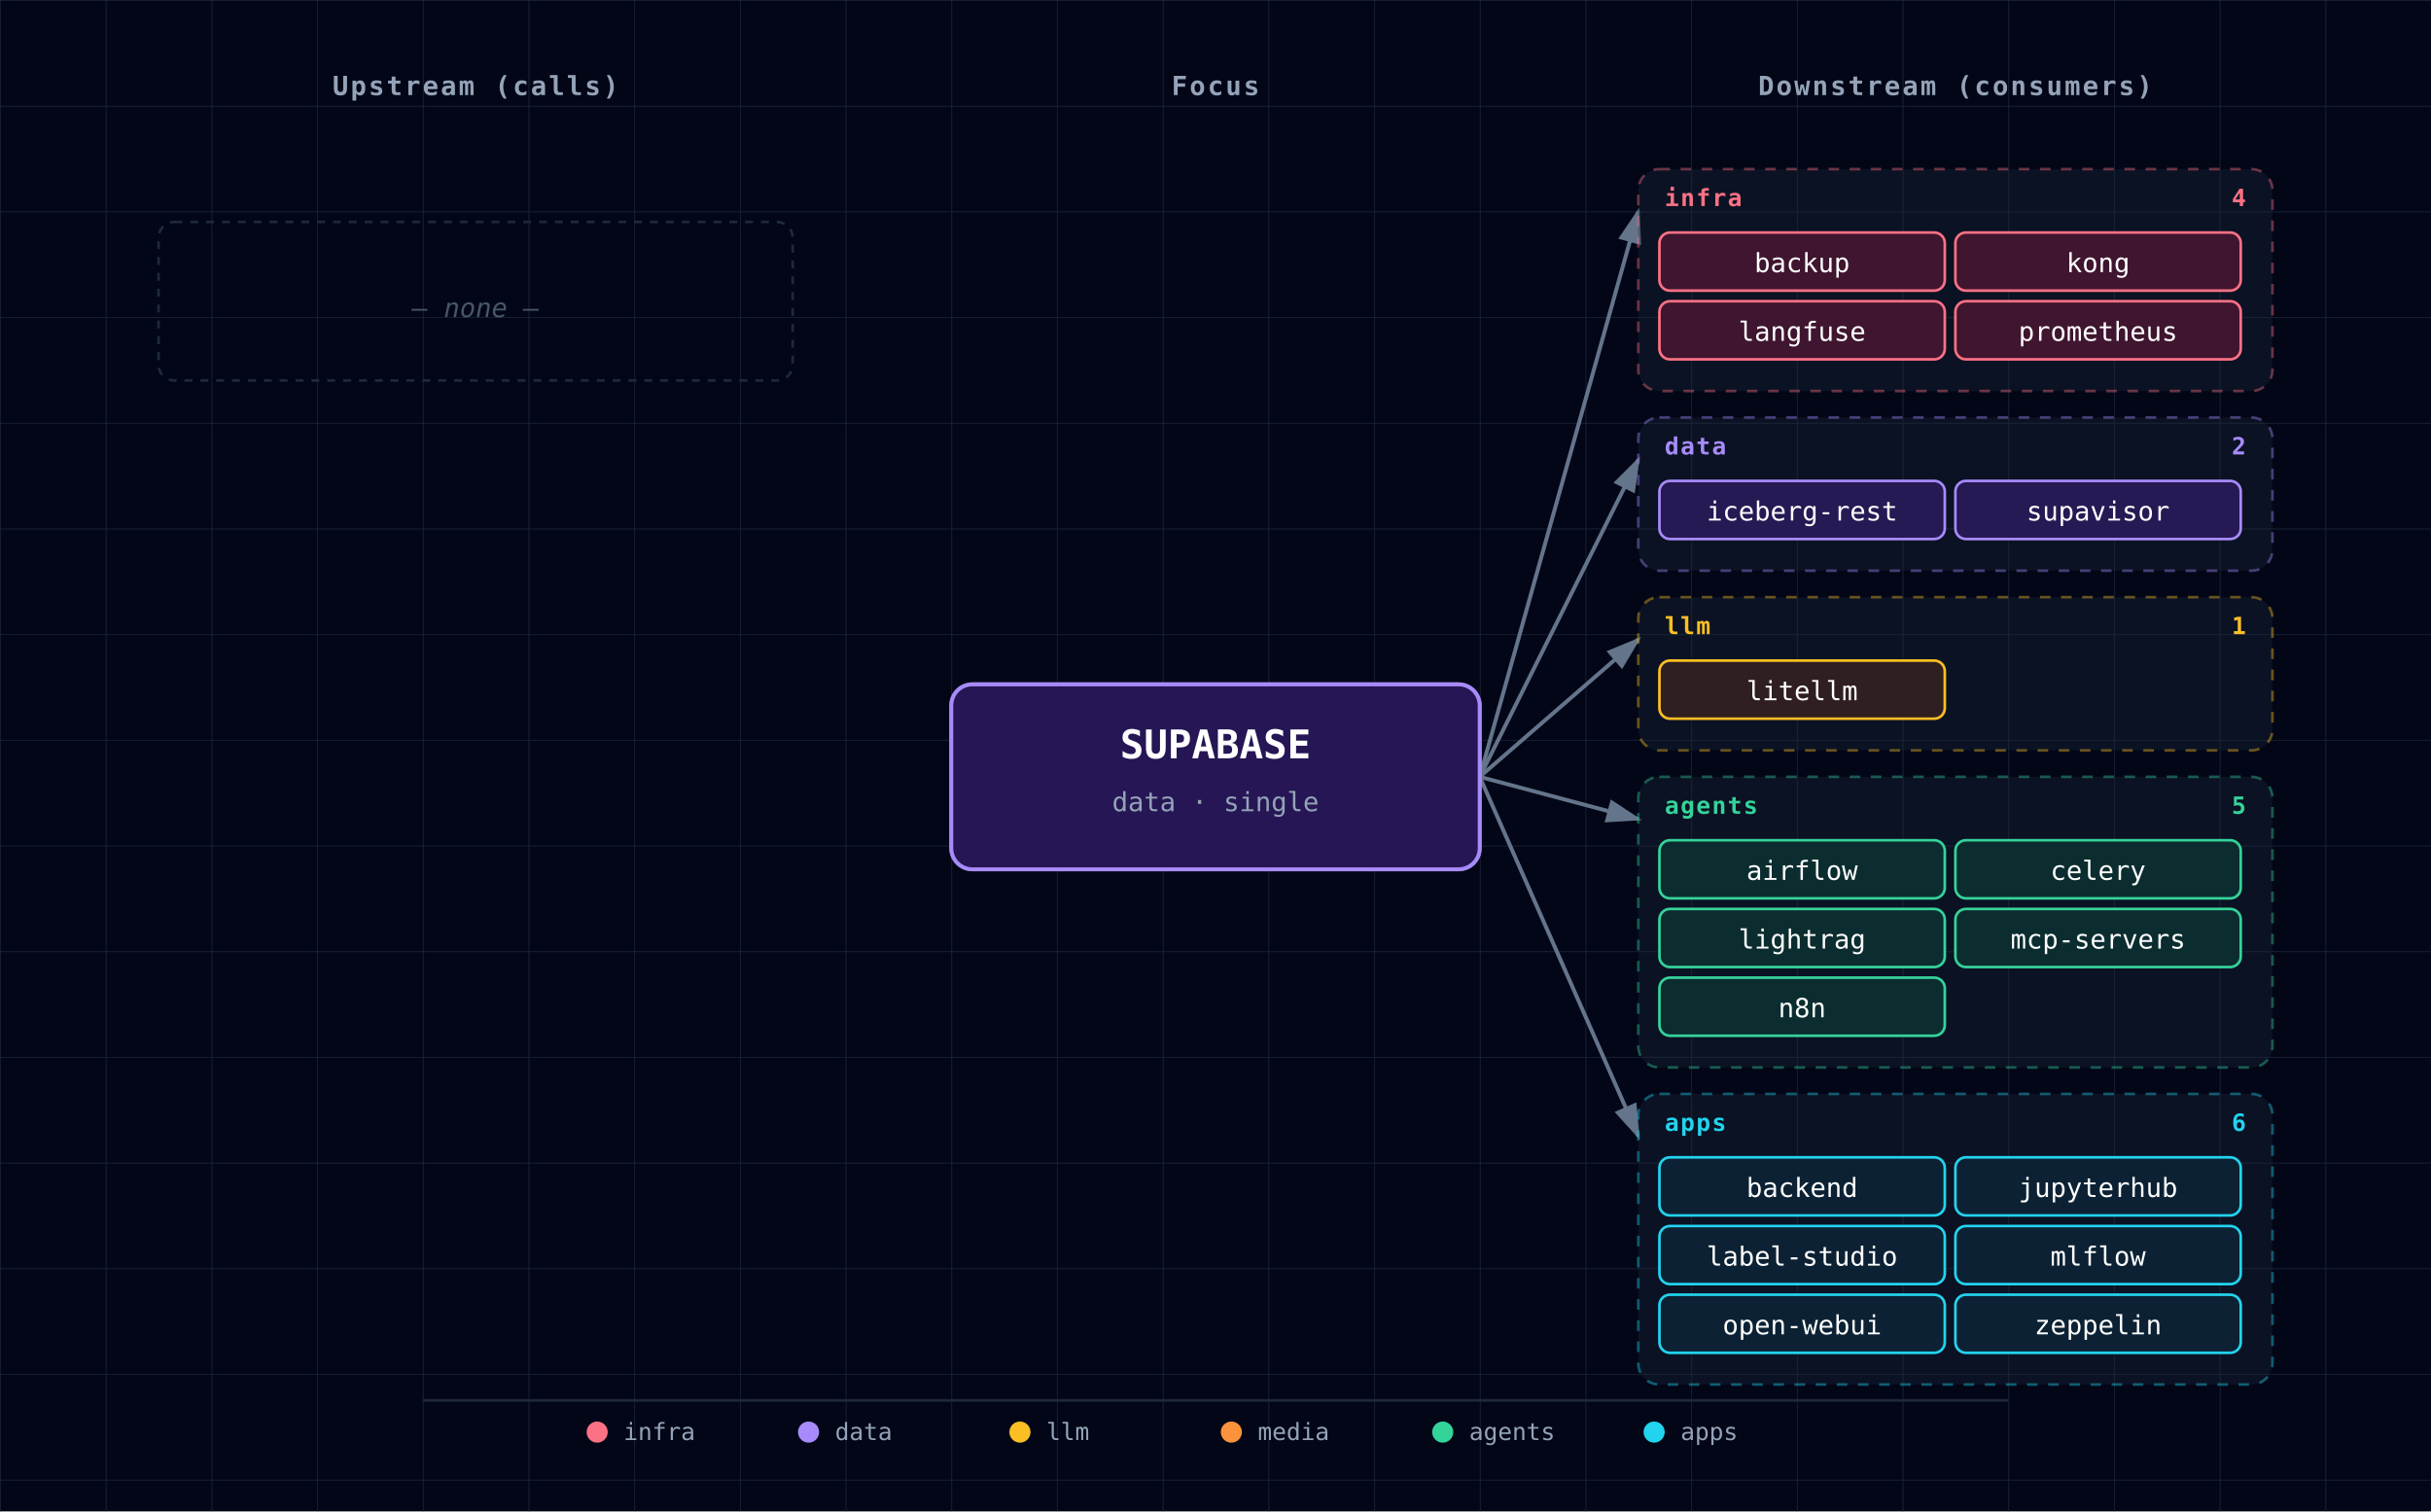
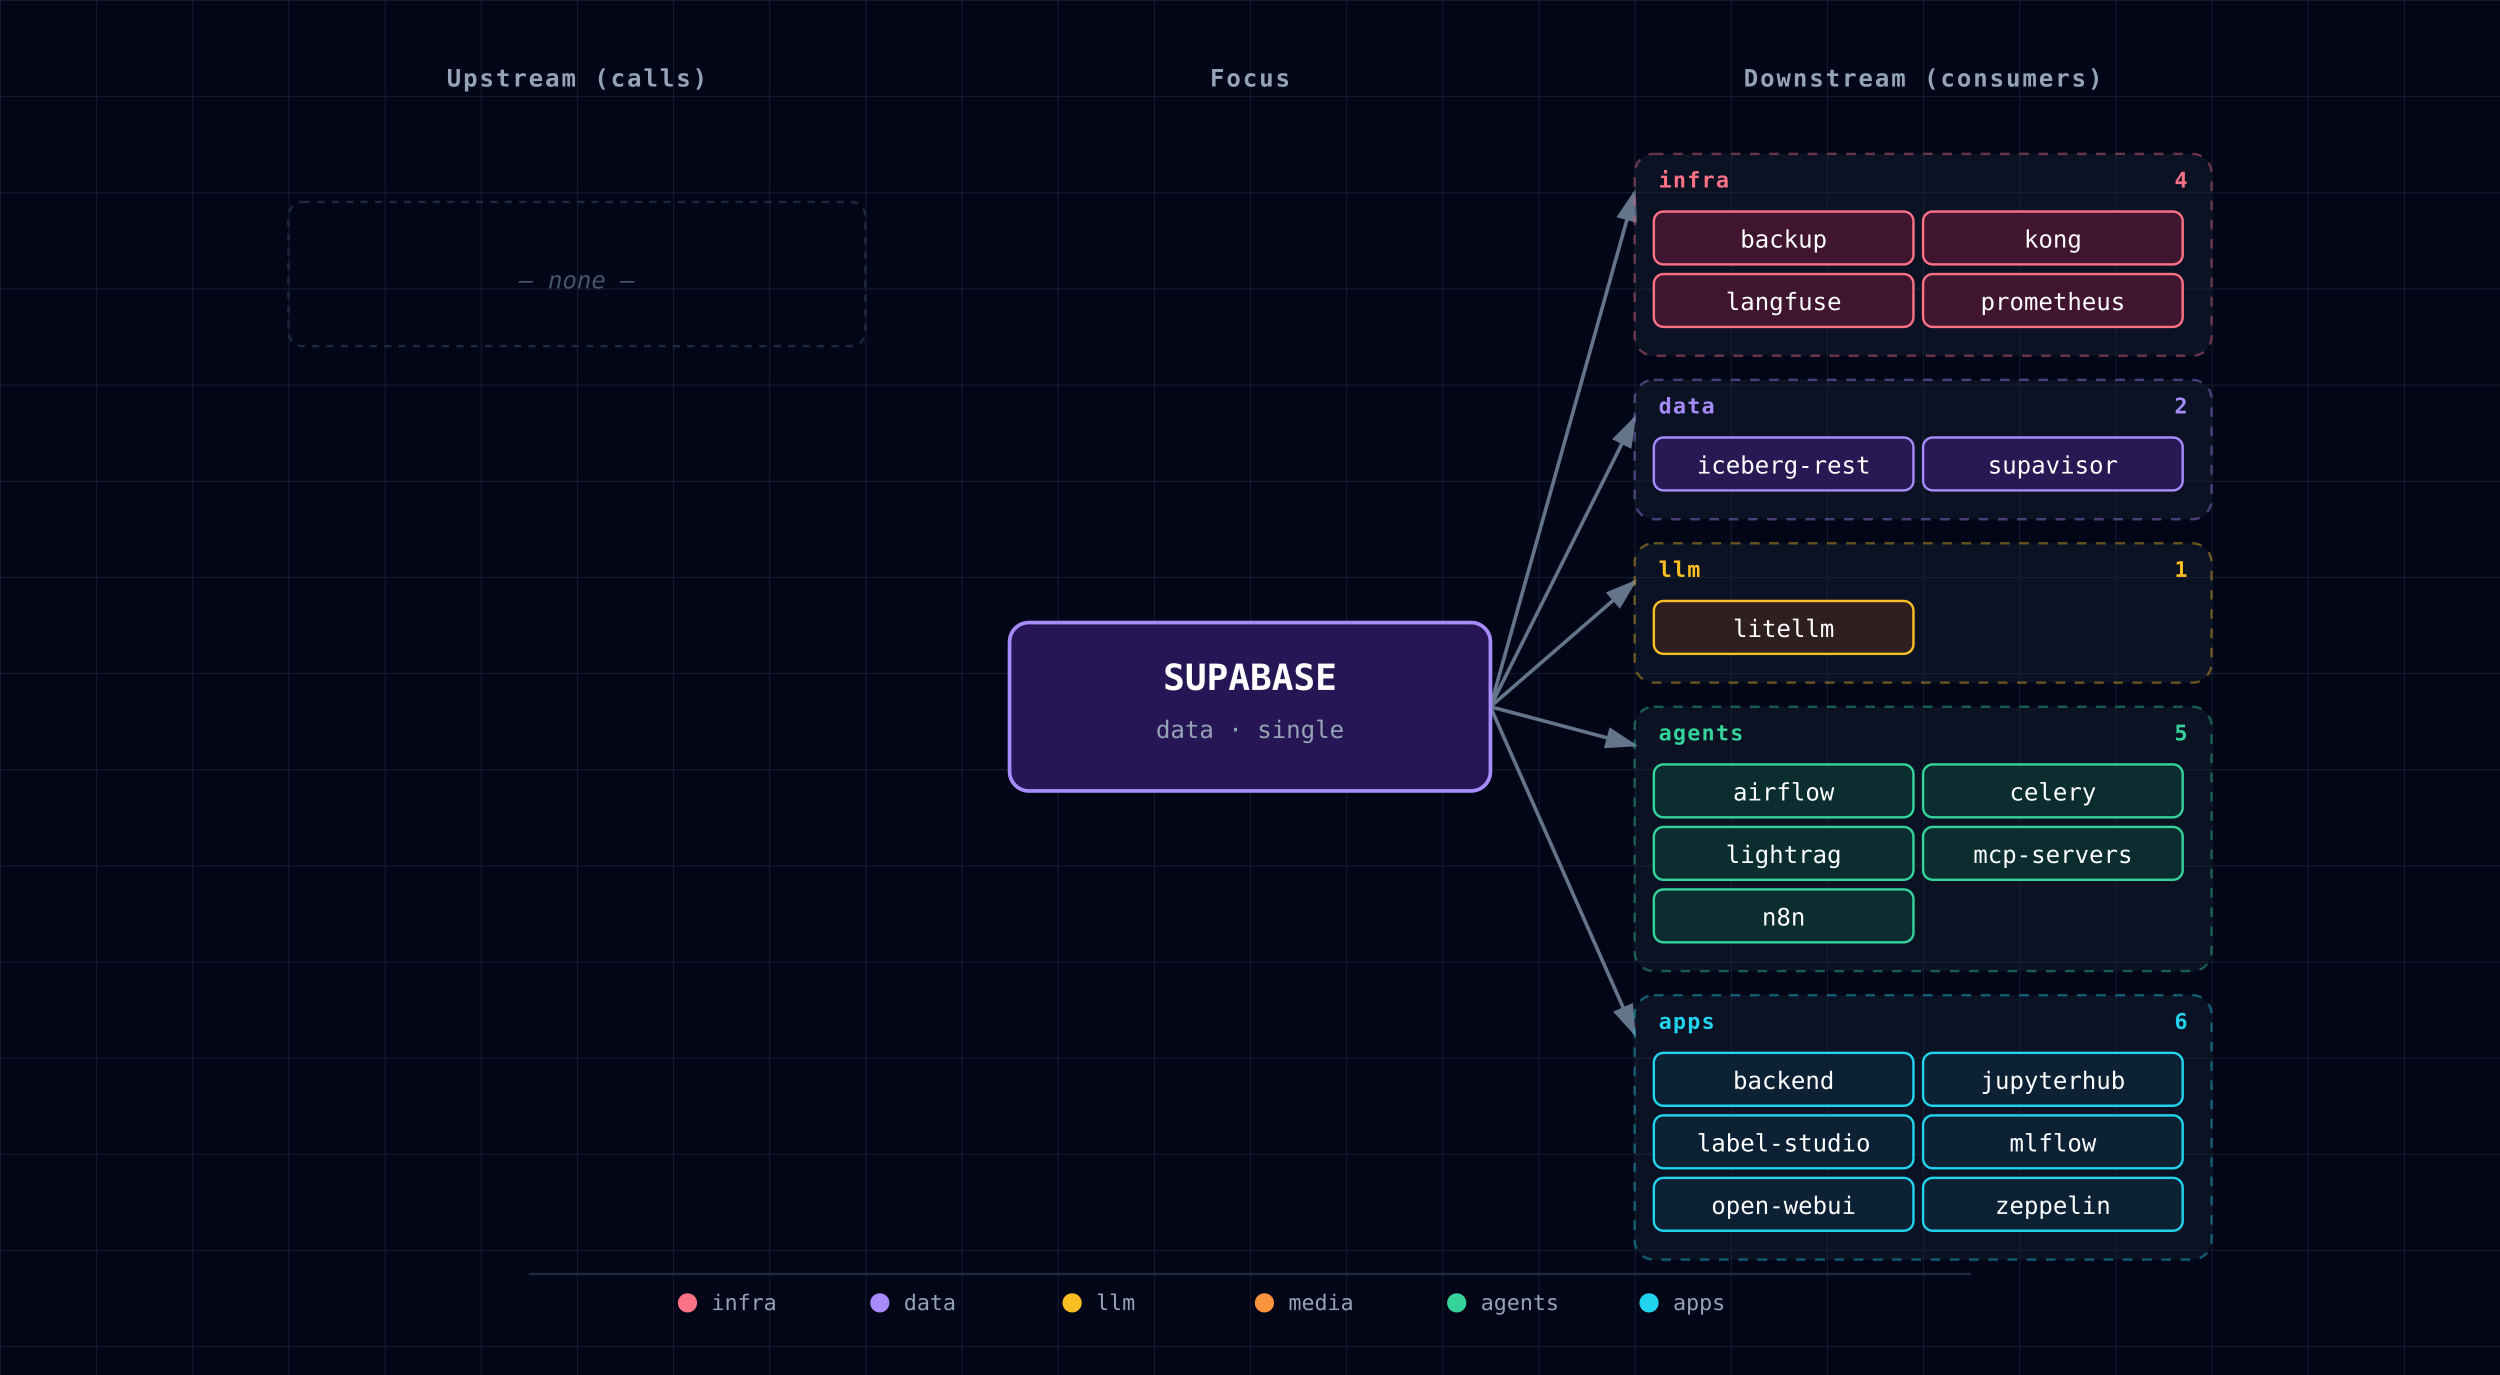
- <svg xmlns="http://www.w3.org/2000/svg" viewBox="0 0 920 572" font-family="'JetBrains Mono', 'Fira Code', Menlo, Consolas, monospace">
+ <svg xmlns="http://www.w3.org/2000/svg" viewBox="0 0 1040 572" font-family="'JetBrains Mono', 'Fira Code', Menlo, Consolas, monospace">
  <defs>
    <pattern id="grid" width="40" height="40" patternUnits="userSpaceOnUse">
      <path d="M 40 0 L 0 0 0 40" fill="none" stroke="#1e293b" stroke-width="0.5" />
    </pattern>
    <marker id="arrowhead" markerWidth="9" markerHeight="6" refX="8" refY="3" orient="auto">
      <polygon points="0 0, 9 3, 0 6" fill="#64748b" />
    </marker>
    <filter id="focus-glow" x="-50%" y="-50%" width="200%" height="200%">
      <feGaussianBlur in="SourceAlpha" stdDeviation="6" />
      <feFlood flood-color="#a78bfa" flood-opacity="0.6" />
      <feComposite in2="SourceAlpha" operator="in" />
      <feMerge>
        <feMergeNode />
        <feMergeNode in="SourceGraphic" />
      </feMerge>
    </filter>
  </defs>
-   <rect width="920" height="572" fill="#020617" />
-   <rect width="920" height="572" fill="url(#grid)" />
-   <text x="180" y="36" fill="#94a3b8" font-size="10" font-weight="600" text-anchor="middle" letter-spacing="0.08em">Upstream (calls)</text>
-   <text x="460" y="36" fill="#94a3b8" font-size="10" font-weight="600" text-anchor="middle" letter-spacing="0.08em">Focus</text>
-   <text x="740" y="36" fill="#94a3b8" font-size="10" font-weight="600" text-anchor="middle" letter-spacing="0.08em">Downstream (consumers)</text>
-   <line x1="560" y1="294" x2="620" y2="80" stroke="#64748b" stroke-width="1.5" marker-end="url(#arrowhead)" />
-   <line x1="560" y1="294" x2="620" y2="174" stroke="#64748b" stroke-width="1.5" marker-end="url(#arrowhead)" />
-   <line x1="560" y1="294" x2="620" y2="242" stroke="#64748b" stroke-width="1.5" marker-end="url(#arrowhead)" />
-   <line x1="560" y1="294" x2="620" y2="310" stroke="#64748b" stroke-width="1.5" marker-end="url(#arrowhead)" />
-   <line x1="560" y1="294" x2="620" y2="430" stroke="#64748b" stroke-width="1.5" marker-end="url(#arrowhead)" />
+   <rect width="1040" height="572" fill="#020617" />
+   <rect width="1040" height="572" fill="url(#grid)" />
+   <text x="240" y="36" fill="#94a3b8" font-size="10" font-weight="600" text-anchor="middle" letter-spacing="0.08em">Upstream (calls)</text>
+   <text x="520" y="36" fill="#94a3b8" font-size="10" font-weight="600" text-anchor="middle" letter-spacing="0.08em">Focus</text>
+   <text x="800" y="36" fill="#94a3b8" font-size="10" font-weight="600" text-anchor="middle" letter-spacing="0.08em">Downstream (consumers)</text>
+   <line x1="620" y1="294" x2="680" y2="80" stroke="#64748b" stroke-width="1.5" marker-end="url(#arrowhead)" />
+   <line x1="620" y1="294" x2="680" y2="174" stroke="#64748b" stroke-width="1.5" marker-end="url(#arrowhead)" />
+   <line x1="620" y1="294" x2="680" y2="242" stroke="#64748b" stroke-width="1.5" marker-end="url(#arrowhead)" />
+   <line x1="620" y1="294" x2="680" y2="310" stroke="#64748b" stroke-width="1.5" marker-end="url(#arrowhead)" />
+   <line x1="620" y1="294" x2="680" y2="430" stroke="#64748b" stroke-width="1.5" marker-end="url(#arrowhead)" />
  <g>
-     <rect x="60" y="84" width="240" height="60" rx="6" fill="none" stroke="#1e293b" stroke-width="1" stroke-dasharray="3,3" />
-     <text x="180" y="120" fill="#475569" font-size="10" font-style="italic" text-anchor="middle">— none —</text>
+     <rect x="120" y="84" width="240" height="60" rx="6" fill="none" stroke="#1e293b" stroke-width="1" stroke-dasharray="3,3" />
+     <text x="240" y="120" fill="#475569" font-size="10" font-style="italic" text-anchor="middle">— none —</text>
  </g>
  <g>
    <g class="cluster">
-       <rect x="620" y="64" width="240" height="84" rx="8" fill="rgba(30,41,59,0.35)" stroke="#fb7185" stroke-width="1" stroke-dasharray="4,4" stroke-opacity="0.4" />
-       <text x="630" y="78" fill="#fb7185" font-size="9" font-weight="700" text-anchor="start" style="letter-spacing:0.06em;text-transform:uppercase;">infra</text>
-       <text x="850" y="78" fill="#fb7185" font-size="9" font-weight="600" text-anchor="end">4</text>
+       <rect x="680" y="64" width="240" height="84" rx="8" fill="rgba(30,41,59,0.35)" stroke="#fb7185" stroke-width="1" stroke-dasharray="4,4" stroke-opacity="0.4" />
+       <text x="690" y="78" fill="#fb7185" font-size="9" font-weight="700" text-anchor="start" style="letter-spacing:0.06em;text-transform:uppercase;">infra</text>
+       <text x="910" y="78" fill="#fb7185" font-size="9" font-weight="600" text-anchor="end">4</text>
    </g>
    <g>
-       <rect x="628" y="88" width="108" height="22" rx="4" fill="#0f172a" />
-       <rect x="628" y="88" width="108" height="22" rx="4" fill="rgba(136, 19, 55, 0.4)" stroke="#fb7185" stroke-width="1" />
-       <text x="682" y="103" fill="white" font-size="10" text-anchor="middle">backup</text>
+       <rect x="688" y="88" width="108" height="22" rx="4" fill="#0f172a" />
+       <rect x="688" y="88" width="108" height="22" rx="4" fill="rgba(136, 19, 55, 0.4)" stroke="#fb7185" stroke-width="1" />
+       <text x="742" y="103" fill="white" font-size="10" text-anchor="middle">backup</text>
    </g>
    <g>
-       <rect x="740" y="88" width="108" height="22" rx="4" fill="#0f172a" />
-       <rect x="740" y="88" width="108" height="22" rx="4" fill="rgba(136, 19, 55, 0.4)" stroke="#fb7185" stroke-width="1" />
-       <text x="794" y="103" fill="white" font-size="10" text-anchor="middle">kong</text>
+       <rect x="800" y="88" width="108" height="22" rx="4" fill="#0f172a" />
+       <rect x="800" y="88" width="108" height="22" rx="4" fill="rgba(136, 19, 55, 0.4)" stroke="#fb7185" stroke-width="1" />
+       <text x="854" y="103" fill="white" font-size="10" text-anchor="middle">kong</text>
    </g>
    <g>
-       <rect x="628" y="114" width="108" height="22" rx="4" fill="#0f172a" />
-       <rect x="628" y="114" width="108" height="22" rx="4" fill="rgba(136, 19, 55, 0.4)" stroke="#fb7185" stroke-width="1" />
-       <text x="682" y="129" fill="white" font-size="10" text-anchor="middle">langfuse</text>
+       <rect x="688" y="114" width="108" height="22" rx="4" fill="#0f172a" />
+       <rect x="688" y="114" width="108" height="22" rx="4" fill="rgba(136, 19, 55, 0.4)" stroke="#fb7185" stroke-width="1" />
+       <text x="742" y="129" fill="white" font-size="10" text-anchor="middle">langfuse</text>
    </g>
    <g>
-       <rect x="740" y="114" width="108" height="22" rx="4" fill="#0f172a" />
-       <rect x="740" y="114" width="108" height="22" rx="4" fill="rgba(136, 19, 55, 0.4)" stroke="#fb7185" stroke-width="1" />
-       <text x="794" y="129" fill="white" font-size="10" text-anchor="middle">prometheus</text>
+       <rect x="800" y="114" width="108" height="22" rx="4" fill="#0f172a" />
+       <rect x="800" y="114" width="108" height="22" rx="4" fill="rgba(136, 19, 55, 0.4)" stroke="#fb7185" stroke-width="1" />
+       <text x="854" y="129" fill="white" font-size="10" text-anchor="middle">prometheus</text>
    </g>
    <g class="cluster">
-       <rect x="620" y="158" width="240" height="58" rx="8" fill="rgba(30,41,59,0.35)" stroke="#a78bfa" stroke-width="1" stroke-dasharray="4,4" stroke-opacity="0.4" />
-       <text x="630" y="172" fill="#a78bfa" font-size="9" font-weight="700" text-anchor="start" style="letter-spacing:0.06em;text-transform:uppercase;">data</text>
-       <text x="850" y="172" fill="#a78bfa" font-size="9" font-weight="600" text-anchor="end">2</text>
+       <rect x="680" y="158" width="240" height="58" rx="8" fill="rgba(30,41,59,0.35)" stroke="#a78bfa" stroke-width="1" stroke-dasharray="4,4" stroke-opacity="0.4" />
+       <text x="690" y="172" fill="#a78bfa" font-size="9" font-weight="700" text-anchor="start" style="letter-spacing:0.06em;text-transform:uppercase;">data</text>
+       <text x="910" y="172" fill="#a78bfa" font-size="9" font-weight="600" text-anchor="end">2</text>
    </g>
    <g>
-       <rect x="628" y="182" width="108" height="22" rx="4" fill="#0f172a" />
-       <rect x="628" y="182" width="108" height="22" rx="4" fill="rgba(76, 29, 149, 0.4)" stroke="#a78bfa" stroke-width="1" />
-       <text x="682" y="197" fill="white" font-size="10" text-anchor="middle">iceberg-rest</text>
+       <rect x="688" y="182" width="108" height="22" rx="4" fill="#0f172a" />
+       <rect x="688" y="182" width="108" height="22" rx="4" fill="rgba(76, 29, 149, 0.4)" stroke="#a78bfa" stroke-width="1" />
+       <text x="742" y="197" fill="white" font-size="10" text-anchor="middle">iceberg-rest</text>
    </g>
    <g>
-       <rect x="740" y="182" width="108" height="22" rx="4" fill="#0f172a" />
-       <rect x="740" y="182" width="108" height="22" rx="4" fill="rgba(76, 29, 149, 0.4)" stroke="#a78bfa" stroke-width="1" />
-       <text x="794" y="197" fill="white" font-size="10" text-anchor="middle">supavisor</text>
+       <rect x="800" y="182" width="108" height="22" rx="4" fill="#0f172a" />
+       <rect x="800" y="182" width="108" height="22" rx="4" fill="rgba(76, 29, 149, 0.4)" stroke="#a78bfa" stroke-width="1" />
+       <text x="854" y="197" fill="white" font-size="10" text-anchor="middle">supavisor</text>
    </g>
    <g class="cluster">
-       <rect x="620" y="226" width="240" height="58" rx="8" fill="rgba(30,41,59,0.35)" stroke="#fbbf24" stroke-width="1" stroke-dasharray="4,4" stroke-opacity="0.4" />
-       <text x="630" y="240" fill="#fbbf24" font-size="9" font-weight="700" text-anchor="start" style="letter-spacing:0.06em;text-transform:uppercase;">llm</text>
-       <text x="850" y="240" fill="#fbbf24" font-size="9" font-weight="600" text-anchor="end">1</text>
+       <rect x="680" y="226" width="240" height="58" rx="8" fill="rgba(30,41,59,0.35)" stroke="#fbbf24" stroke-width="1" stroke-dasharray="4,4" stroke-opacity="0.4" />
+       <text x="690" y="240" fill="#fbbf24" font-size="9" font-weight="700" text-anchor="start" style="letter-spacing:0.06em;text-transform:uppercase;">llm</text>
+       <text x="910" y="240" fill="#fbbf24" font-size="9" font-weight="600" text-anchor="end">1</text>
    </g>
    <g>
-       <rect x="628" y="250" width="108" height="22" rx="4" fill="#0f172a" />
-       <rect x="628" y="250" width="108" height="22" rx="4" fill="rgba(120, 53, 15, 0.3)" stroke="#fbbf24" stroke-width="1" />
-       <text x="682" y="265" fill="white" font-size="10" text-anchor="middle">litellm</text>
+       <rect x="688" y="250" width="108" height="22" rx="4" fill="#0f172a" />
+       <rect x="688" y="250" width="108" height="22" rx="4" fill="rgba(120, 53, 15, 0.3)" stroke="#fbbf24" stroke-width="1" />
+       <text x="742" y="265" fill="white" font-size="10" text-anchor="middle">litellm</text>
    </g>
    <g class="cluster">
-       <rect x="620" y="294" width="240" height="110" rx="8" fill="rgba(30,41,59,0.35)" stroke="#34d399" stroke-width="1" stroke-dasharray="4,4" stroke-opacity="0.4" />
-       <text x="630" y="308" fill="#34d399" font-size="9" font-weight="700" text-anchor="start" style="letter-spacing:0.06em;text-transform:uppercase;">agents</text>
-       <text x="850" y="308" fill="#34d399" font-size="9" font-weight="600" text-anchor="end">5</text>
+       <rect x="680" y="294" width="240" height="110" rx="8" fill="rgba(30,41,59,0.35)" stroke="#34d399" stroke-width="1" stroke-dasharray="4,4" stroke-opacity="0.4" />
+       <text x="690" y="308" fill="#34d399" font-size="9" font-weight="700" text-anchor="start" style="letter-spacing:0.06em;text-transform:uppercase;">agents</text>
+       <text x="910" y="308" fill="#34d399" font-size="9" font-weight="600" text-anchor="end">5</text>
    </g>
    <g>
-       <rect x="628" y="318" width="108" height="22" rx="4" fill="#0f172a" />
-       <rect x="628" y="318" width="108" height="22" rx="4" fill="rgba(6, 78, 59, 0.4)" stroke="#34d399" stroke-width="1" />
-       <text x="682" y="333" fill="white" font-size="10" text-anchor="middle">airflow</text>
+       <rect x="688" y="318" width="108" height="22" rx="4" fill="#0f172a" />
+       <rect x="688" y="318" width="108" height="22" rx="4" fill="rgba(6, 78, 59, 0.4)" stroke="#34d399" stroke-width="1" />
+       <text x="742" y="333" fill="white" font-size="10" text-anchor="middle">airflow</text>
    </g>
    <g>
-       <rect x="740" y="318" width="108" height="22" rx="4" fill="#0f172a" />
-       <rect x="740" y="318" width="108" height="22" rx="4" fill="rgba(6, 78, 59, 0.4)" stroke="#34d399" stroke-width="1" />
-       <text x="794" y="333" fill="white" font-size="10" text-anchor="middle">celery</text>
+       <rect x="800" y="318" width="108" height="22" rx="4" fill="#0f172a" />
+       <rect x="800" y="318" width="108" height="22" rx="4" fill="rgba(6, 78, 59, 0.4)" stroke="#34d399" stroke-width="1" />
+       <text x="854" y="333" fill="white" font-size="10" text-anchor="middle">celery</text>
    </g>
    <g>
-       <rect x="628" y="344" width="108" height="22" rx="4" fill="#0f172a" />
-       <rect x="628" y="344" width="108" height="22" rx="4" fill="rgba(6, 78, 59, 0.4)" stroke="#34d399" stroke-width="1" />
-       <text x="682" y="359" fill="white" font-size="10" text-anchor="middle">lightrag</text>
+       <rect x="688" y="344" width="108" height="22" rx="4" fill="#0f172a" />
+       <rect x="688" y="344" width="108" height="22" rx="4" fill="rgba(6, 78, 59, 0.4)" stroke="#34d399" stroke-width="1" />
+       <text x="742" y="359" fill="white" font-size="10" text-anchor="middle">lightrag</text>
    </g>
    <g>
-       <rect x="740" y="344" width="108" height="22" rx="4" fill="#0f172a" />
-       <rect x="740" y="344" width="108" height="22" rx="4" fill="rgba(6, 78, 59, 0.4)" stroke="#34d399" stroke-width="1" />
-       <text x="794" y="359" fill="white" font-size="10" text-anchor="middle">mcp-servers</text>
+       <rect x="800" y="344" width="108" height="22" rx="4" fill="#0f172a" />
+       <rect x="800" y="344" width="108" height="22" rx="4" fill="rgba(6, 78, 59, 0.4)" stroke="#34d399" stroke-width="1" />
+       <text x="854" y="359" fill="white" font-size="10" text-anchor="middle">mcp-servers</text>
    </g>
    <g>
-       <rect x="628" y="370" width="108" height="22" rx="4" fill="#0f172a" />
-       <rect x="628" y="370" width="108" height="22" rx="4" fill="rgba(6, 78, 59, 0.4)" stroke="#34d399" stroke-width="1" />
-       <text x="682" y="385" fill="white" font-size="10" text-anchor="middle">n8n</text>
+       <rect x="688" y="370" width="108" height="22" rx="4" fill="#0f172a" />
+       <rect x="688" y="370" width="108" height="22" rx="4" fill="rgba(6, 78, 59, 0.4)" stroke="#34d399" stroke-width="1" />
+       <text x="742" y="385" fill="white" font-size="10" text-anchor="middle">n8n</text>
    </g>
    <g class="cluster">
-       <rect x="620" y="414" width="240" height="110" rx="8" fill="rgba(30,41,59,0.35)" stroke="#22d3ee" stroke-width="1" stroke-dasharray="4,4" stroke-opacity="0.4" />
-       <text x="630" y="428" fill="#22d3ee" font-size="9" font-weight="700" text-anchor="start" style="letter-spacing:0.06em;text-transform:uppercase;">apps</text>
-       <text x="850" y="428" fill="#22d3ee" font-size="9" font-weight="600" text-anchor="end">6</text>
+       <rect x="680" y="414" width="240" height="110" rx="8" fill="rgba(30,41,59,0.35)" stroke="#22d3ee" stroke-width="1" stroke-dasharray="4,4" stroke-opacity="0.4" />
+       <text x="690" y="428" fill="#22d3ee" font-size="9" font-weight="700" text-anchor="start" style="letter-spacing:0.06em;text-transform:uppercase;">apps</text>
+       <text x="910" y="428" fill="#22d3ee" font-size="9" font-weight="600" text-anchor="end">6</text>
    </g>
    <g>
-       <rect x="628" y="438" width="108" height="22" rx="4" fill="#0f172a" />
-       <rect x="628" y="438" width="108" height="22" rx="4" fill="rgba(8, 51, 68, 0.4)" stroke="#22d3ee" stroke-width="1" />
-       <text x="682" y="453" fill="white" font-size="10" text-anchor="middle">backend</text>
+       <rect x="688" y="438" width="108" height="22" rx="4" fill="#0f172a" />
+       <rect x="688" y="438" width="108" height="22" rx="4" fill="rgba(8, 51, 68, 0.4)" stroke="#22d3ee" stroke-width="1" />
+       <text x="742" y="453" fill="white" font-size="10" text-anchor="middle">backend</text>
    </g>
    <g>
-       <rect x="740" y="438" width="108" height="22" rx="4" fill="#0f172a" />
-       <rect x="740" y="438" width="108" height="22" rx="4" fill="rgba(8, 51, 68, 0.4)" stroke="#22d3ee" stroke-width="1" />
-       <text x="794" y="453" fill="white" font-size="10" text-anchor="middle">jupyterhub</text>
+       <rect x="800" y="438" width="108" height="22" rx="4" fill="#0f172a" />
+       <rect x="800" y="438" width="108" height="22" rx="4" fill="rgba(8, 51, 68, 0.4)" stroke="#22d3ee" stroke-width="1" />
+       <text x="854" y="453" fill="white" font-size="10" text-anchor="middle">jupyterhub</text>
    </g>
    <g>
-       <rect x="628" y="464" width="108" height="22" rx="4" fill="#0f172a" />
-       <rect x="628" y="464" width="108" height="22" rx="4" fill="rgba(8, 51, 68, 0.4)" stroke="#22d3ee" stroke-width="1" />
-       <text x="682" y="479" fill="white" font-size="10" text-anchor="middle">label-studio</text>
+       <rect x="688" y="464" width="108" height="22" rx="4" fill="#0f172a" />
+       <rect x="688" y="464" width="108" height="22" rx="4" fill="rgba(8, 51, 68, 0.4)" stroke="#22d3ee" stroke-width="1" />
+       <text x="742" y="479" fill="white" font-size="10" text-anchor="middle">label-studio</text>
    </g>
    <g>
-       <rect x="740" y="464" width="108" height="22" rx="4" fill="#0f172a" />
-       <rect x="740" y="464" width="108" height="22" rx="4" fill="rgba(8, 51, 68, 0.4)" stroke="#22d3ee" stroke-width="1" />
-       <text x="794" y="479" fill="white" font-size="10" text-anchor="middle">mlflow</text>
+       <rect x="800" y="464" width="108" height="22" rx="4" fill="#0f172a" />
+       <rect x="800" y="464" width="108" height="22" rx="4" fill="rgba(8, 51, 68, 0.4)" stroke="#22d3ee" stroke-width="1" />
+       <text x="854" y="479" fill="white" font-size="10" text-anchor="middle">mlflow</text>
    </g>
    <g>
-       <rect x="628" y="490" width="108" height="22" rx="4" fill="#0f172a" />
-       <rect x="628" y="490" width="108" height="22" rx="4" fill="rgba(8, 51, 68, 0.4)" stroke="#22d3ee" stroke-width="1" />
-       <text x="682" y="505" fill="white" font-size="10" text-anchor="middle">open-webui</text>
+       <rect x="688" y="490" width="108" height="22" rx="4" fill="#0f172a" />
+       <rect x="688" y="490" width="108" height="22" rx="4" fill="rgba(8, 51, 68, 0.4)" stroke="#22d3ee" stroke-width="1" />
+       <text x="742" y="505" fill="white" font-size="10" text-anchor="middle">open-webui</text>
    </g>
    <g>
-       <rect x="740" y="490" width="108" height="22" rx="4" fill="#0f172a" />
-       <rect x="740" y="490" width="108" height="22" rx="4" fill="rgba(8, 51, 68, 0.4)" stroke="#22d3ee" stroke-width="1" />
-       <text x="794" y="505" fill="white" font-size="10" text-anchor="middle">zeppelin</text>
+       <rect x="800" y="490" width="108" height="22" rx="4" fill="#0f172a" />
+       <rect x="800" y="490" width="108" height="22" rx="4" fill="rgba(8, 51, 68, 0.4)" stroke="#22d3ee" stroke-width="1" />
+       <text x="854" y="505" fill="white" font-size="10" text-anchor="middle">zeppelin</text>
    </g>
  </g>
  <g class="focus" filter="url(#focus-glow)">
-     <rect x="360" y="259" width="200" height="70" rx="8" fill="#0f172a" />
-     <rect x="360" y="259" width="200" height="70" rx="8" fill="rgba(76, 29, 149, 0.4)" stroke="#a78bfa" stroke-width="1.5" />
-     <text x="460" y="287" fill="white" font-size="15" font-weight="700" text-anchor="middle">SUPABASE</text>
-     <text x="460" y="307" fill="#94a3b8" font-size="10" text-anchor="middle">data · single</text>
+     <rect x="420" y="259" width="200" height="70" rx="8" fill="#0f172a" />
+     <rect x="420" y="259" width="200" height="70" rx="8" fill="rgba(76, 29, 149, 0.4)" stroke="#a78bfa" stroke-width="1.5" />
+     <text x="520" y="287" fill="white" font-size="15" font-weight="700" text-anchor="middle">SUPABASE</text>
+     <text x="520" y="307" fill="#94a3b8" font-size="10" text-anchor="middle">data · single</text>
  </g>
  <g class="legend">
-     <line x1="160" y1="530" x2="760" y2="530" stroke="#1e293b" stroke-width="1" />
-     <circle cx="226" cy="542" r="4" fill="#fb7185" />
-     <text x="236" y="545" fill="#94a3b8" font-size="9" font-weight="400" text-anchor="start">infra</text>
-     <circle cx="306" cy="542" r="4" fill="#a78bfa" />
-     <text x="316" y="545" fill="#94a3b8" font-size="9" font-weight="400" text-anchor="start">data</text>
-     <circle cx="386" cy="542" r="4" fill="#fbbf24" />
-     <text x="396" y="545" fill="#94a3b8" font-size="9" font-weight="400" text-anchor="start">llm</text>
-     <circle cx="466" cy="542" r="4" fill="#fb923c" />
-     <text x="476" y="545" fill="#94a3b8" font-size="9" font-weight="400" text-anchor="start">media</text>
-     <circle cx="546" cy="542" r="4" fill="#34d399" />
-     <text x="556" y="545" fill="#94a3b8" font-size="9" font-weight="400" text-anchor="start">agents</text>
-     <circle cx="626" cy="542" r="4" fill="#22d3ee" />
-     <text x="636" y="545" fill="#94a3b8" font-size="9" font-weight="400" text-anchor="start">apps</text>
+     <line x1="220" y1="530" x2="820" y2="530" stroke="#1e293b" stroke-width="1" />
+     <circle cx="286" cy="542" r="4" fill="#fb7185" />
+     <text x="296" y="545" fill="#94a3b8" font-size="9" font-weight="400" text-anchor="start">infra</text>
+     <circle cx="366" cy="542" r="4" fill="#a78bfa" />
+     <text x="376" y="545" fill="#94a3b8" font-size="9" font-weight="400" text-anchor="start">data</text>
+     <circle cx="446" cy="542" r="4" fill="#fbbf24" />
+     <text x="456" y="545" fill="#94a3b8" font-size="9" font-weight="400" text-anchor="start">llm</text>
+     <circle cx="526" cy="542" r="4" fill="#fb923c" />
+     <text x="536" y="545" fill="#94a3b8" font-size="9" font-weight="400" text-anchor="start">media</text>
+     <circle cx="606" cy="542" r="4" fill="#34d399" />
+     <text x="616" y="545" fill="#94a3b8" font-size="9" font-weight="400" text-anchor="start">agents</text>
+     <circle cx="686" cy="542" r="4" fill="#22d3ee" />
+     <text x="696" y="545" fill="#94a3b8" font-size="9" font-weight="400" text-anchor="start">apps</text>
  </g>
</svg>
